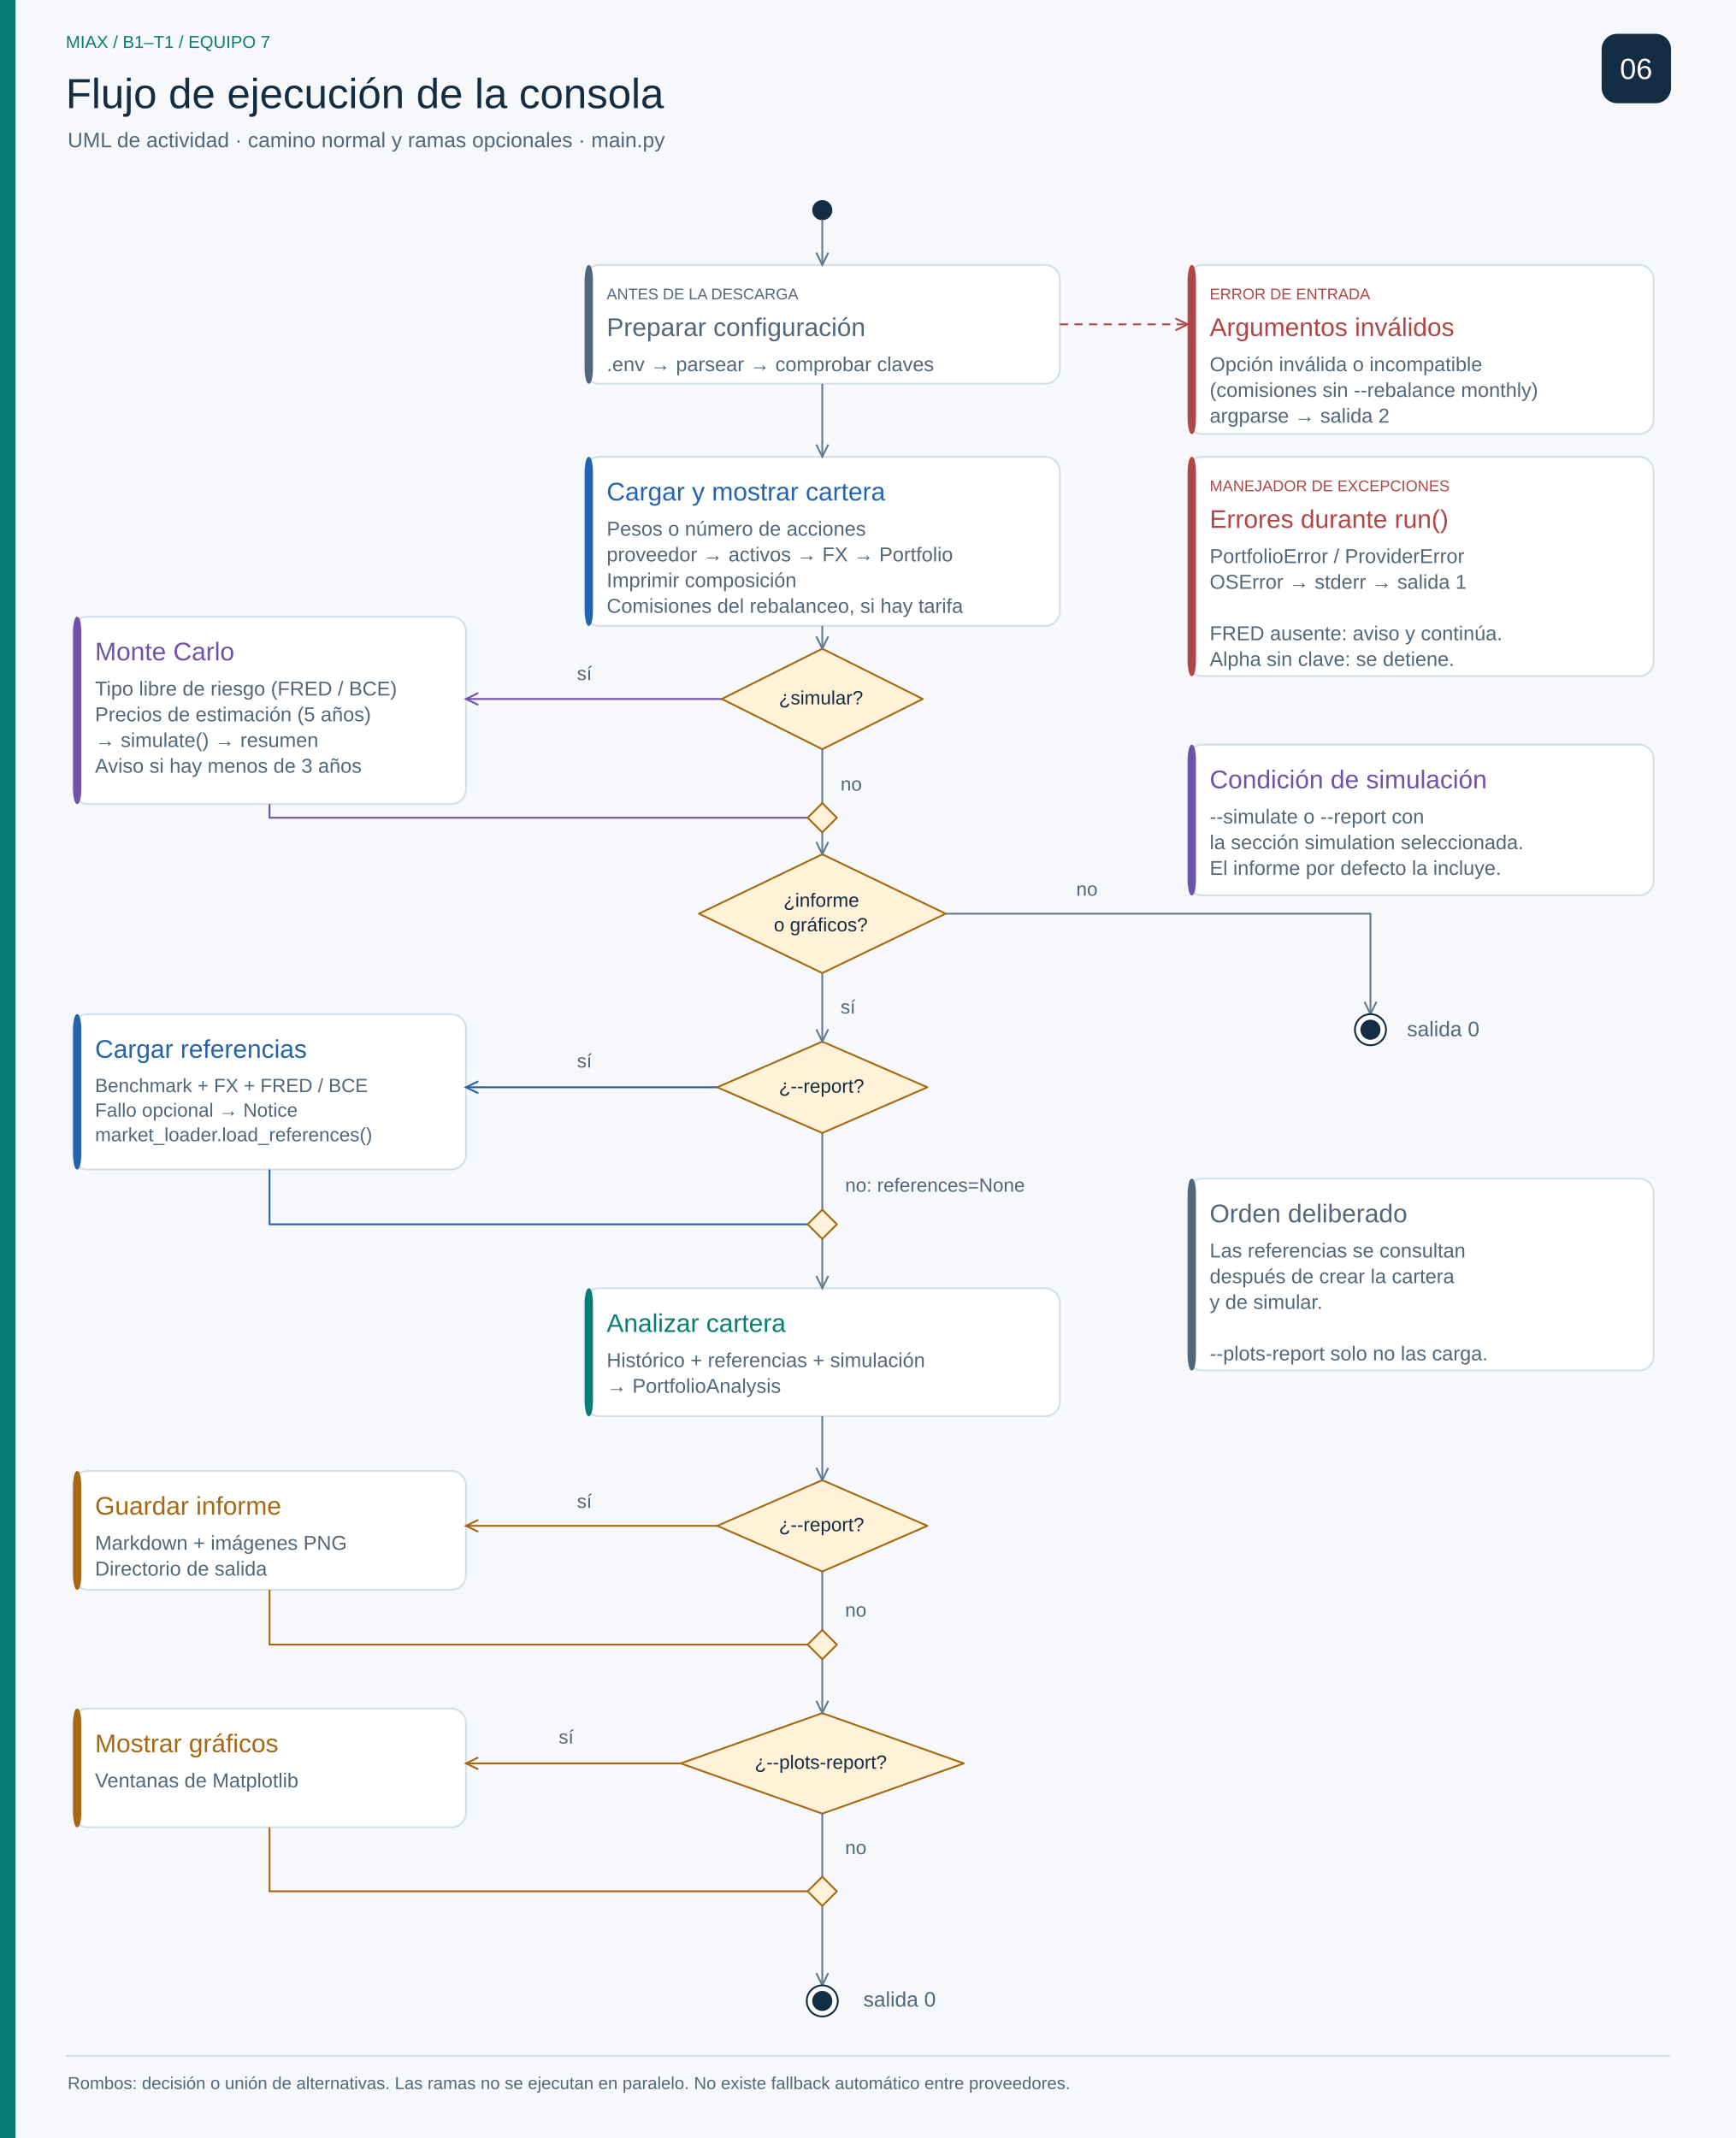
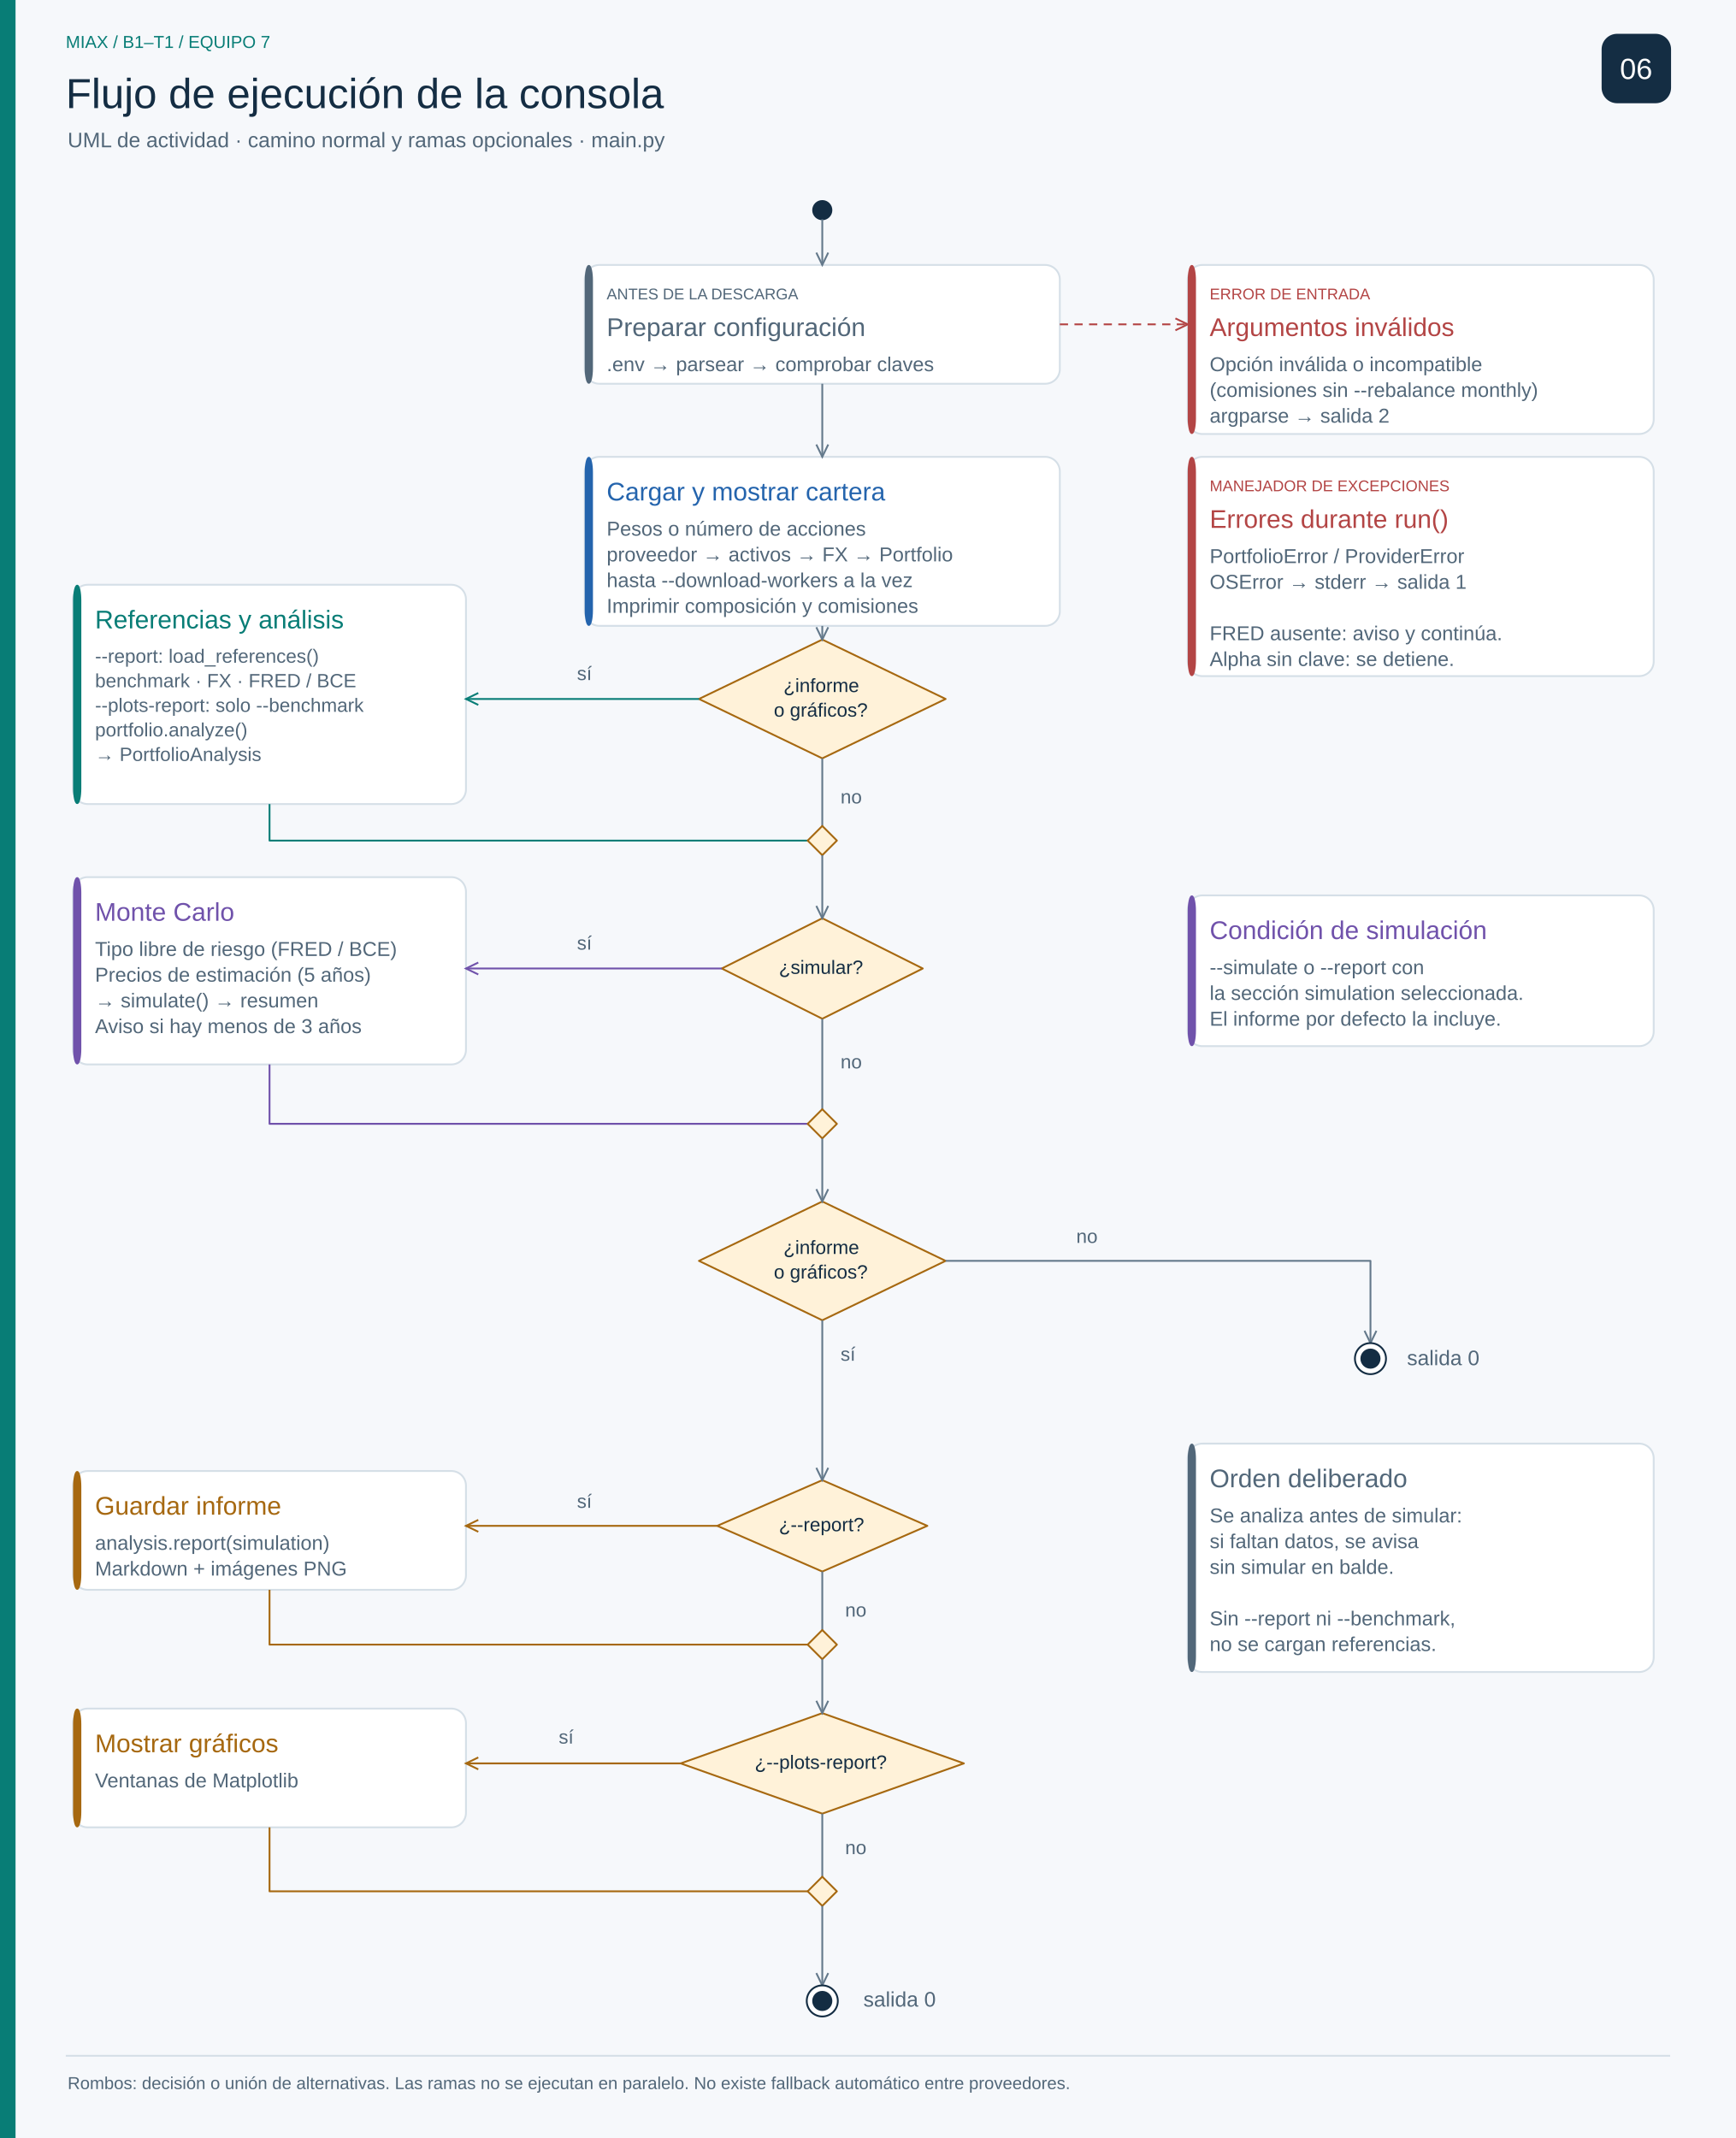
<svg xmlns="http://www.w3.org/2000/svg" width="1900" height="2340" viewBox="0 0 1900 2340" role="img">
  <rect x="0" y="0" width="1900" height="2340" rx="0" fill="#F6F8FB" stroke="#F6F8FB" stroke-width="2" stroke-linejoin="round" />
  <rect x="0" y="0" width="16" height="2340" rx="0" fill="#087D76" stroke="#087D76" stroke-width="2" stroke-linejoin="round" />
  <text x="72" y="52.48" font-family="Arial, Helvetica, sans-serif" font-size="19" fill="#087D76">MIAX  /  B1–T1  /  EQUIPO 7</text>
  <text x="72" y="118.32" font-family="Arial, Helvetica, sans-serif" font-size="46" fill="#142D43">Flujo de ejecución de la consola</text>
  <text x="74" y="161.16" font-family="Arial, Helvetica, sans-serif" font-size="23" fill="#526779">UML de actividad · camino normal y ramas opcionales · main.py</text>
  <rect x="1754" y="38" width="74" height="74" rx="16" fill="#142D43" stroke="#142D43" stroke-width="2" stroke-linejoin="round" />
  <text x="1773.0" y="86.44" font-family="Arial, Helvetica, sans-serif" font-size="32" fill="#FFFFFF">06</text>
  <ellipse cx="900.0" cy="230.0" rx="10.0" ry="10.0" fill="#142D43" stroke="#142D43" stroke-width="2" stroke-linejoin="round" />
  <rect x="640" y="290" width="520" height="130" rx="16" fill="#FFFFFF" stroke="#D5DFE7" stroke-width="2" stroke-linejoin="round" />
  <rect x="641" y="291" width="7" height="128" rx="16" fill="#526779" stroke="#526779" stroke-width="2" stroke-linejoin="round" />
  <text x="664" y="327.64" font-family="Arial, Helvetica, sans-serif" font-size="17" fill="#526779">ANTES DE LA DESCARGA</text>
  <text x="664" y="367.76" font-family="Arial, Helvetica, sans-serif" font-size="28" fill="#526779">Preparar configuración</text>
  <text x="664" y="406.24" font-family="Arial, Helvetica, sans-serif" font-size="22" fill="#526779">.env → parsear → comprobar claves</text>
  <polyline points="900,240 900,290" fill="none" stroke="#64798B" stroke-width="2" stroke-linejoin="round" />
  <polyline points="893.476,276.493 900,290 906.524,276.493" fill="none" stroke="#64798B" stroke-width="2" />
  <rect x="640" y="500" width="520" height="185" rx="16" fill="#FFFFFF" stroke="#D5DFE7" stroke-width="2" stroke-linejoin="round" />
  <rect x="641" y="501" width="7" height="183" rx="16" fill="#2464AD" stroke="#2464AD" stroke-width="2" stroke-linejoin="round" />
  <text x="664" y="547.76" font-family="Arial, Helvetica, sans-serif" font-size="28" fill="#2464AD">Cargar y mostrar cartera</text>
  <text x="664" y="586.24" font-family="Arial, Helvetica, sans-serif" font-size="22" fill="#526779">Pesos o número de acciones</text>
  <text x="664" y="614.4" font-family="Arial, Helvetica, sans-serif" font-size="22" fill="#526779">proveedor → activos → FX → Portfolio</text>
-   <text x="664" y="642.56" font-family="Arial, Helvetica, sans-serif" font-size="22" fill="#526779">Imprimir composición</text>
-   <text x="664" y="670.72" font-family="Arial, Helvetica, sans-serif" font-size="22" fill="#526779">Comisiones del rebalanceo, si hay tarifa</text>
+   <text x="664" y="642.56" font-family="Arial, Helvetica, sans-serif" font-size="22" fill="#526779">hasta --download-workers a la vez</text>
+   <text x="664" y="670.72" font-family="Arial, Helvetica, sans-serif" font-size="22" fill="#526779">Imprimir composición y comisiones</text>
  <polyline points="900,420 900,500" fill="none" stroke="#64798B" stroke-width="2" stroke-linejoin="round" />
  <polyline points="893.476,486.493 900,500 906.524,486.493" fill="none" stroke="#64798B" stroke-width="2" />
  <rect x="1300" y="290" width="510" height="185" rx="16" fill="#FFFFFF" stroke="#D5DFE7" stroke-width="2" stroke-linejoin="round" />
  <rect x="1301" y="291" width="7" height="183" rx="16" fill="#B34545" stroke="#B34545" stroke-width="2" stroke-linejoin="round" />
  <text x="1324" y="327.64" font-family="Arial, Helvetica, sans-serif" font-size="17" fill="#B34545">ERROR DE ENTRADA</text>
  <text x="1324" y="367.76" font-family="Arial, Helvetica, sans-serif" font-size="28" fill="#B34545">Argumentos inválidos</text>
  <text x="1324" y="406.24" font-family="Arial, Helvetica, sans-serif" font-size="22" fill="#526779">Opción inválida o incompatible</text>
  <text x="1324" y="434.4" font-family="Arial, Helvetica, sans-serif" font-size="22" fill="#526779">(comisiones sin --rebalance monthly)</text>
  <text x="1324" y="462.56" font-family="Arial, Helvetica, sans-serif" font-size="22" fill="#526779">argparse → salida 2</text>
  <polyline points="1160,355 1300,355" fill="none" stroke="#B34545" stroke-width="2" stroke-linejoin="round" stroke-dasharray="9 7" />
  <polyline points="1286.493,361.524 1300,355 1286.493,348.476" fill="none" stroke="#B34545" stroke-width="2" />
  <rect x="1300" y="500" width="510" height="240" rx="16" fill="#FFFFFF" stroke="#D5DFE7" stroke-width="2" stroke-linejoin="round" />
  <rect x="1301" y="501" width="7" height="238" rx="16" fill="#B34545" stroke="#B34545" stroke-width="2" stroke-linejoin="round" />
  <text x="1324" y="537.64" font-family="Arial, Helvetica, sans-serif" font-size="17" fill="#B34545">MANEJADOR DE EXCEPCIONES</text>
  <text x="1324" y="577.76" font-family="Arial, Helvetica, sans-serif" font-size="28" fill="#B34545">Errores durante run()</text>
  <text x="1324" y="616.24" font-family="Arial, Helvetica, sans-serif" font-size="22" fill="#526779">PortfolioError / ProviderError</text>
  <text x="1324" y="644.4" font-family="Arial, Helvetica, sans-serif" font-size="22" fill="#526779">OSError → stderr → salida 1</text>
  <text x="1324" y="672.56" font-family="Arial, Helvetica, sans-serif" font-size="22" fill="#526779" />
  <text x="1324" y="700.72" font-family="Arial, Helvetica, sans-serif" font-size="22" fill="#526779">FRED ausente: aviso y continúa.</text>
  <text x="1324" y="728.88" font-family="Arial, Helvetica, sans-serif" font-size="22" fill="#526779">Alpha sin clave: se detiene.</text>
-   <polygon points="900.0,710.0 1010.0,765.0 900.0,820.0 790.0,765.0" fill="#FFF2D9" stroke="#A66810" stroke-width="2" stroke-linejoin="round" />
-   <text x="852.5" y="770.88" font-family="Arial, Helvetica, sans-serif" font-size="21" fill="#142D43">¿simular?</text>
-   <polyline points="900,685 900,710" fill="none" stroke="#64798B" stroke-width="2" stroke-linejoin="round" />
-   <polyline points="893.476,696.493 900,710 906.524,696.493" fill="none" stroke="#64798B" stroke-width="2" />
-   <rect x="80" y="675" width="430" height="205" rx="16" fill="#FFFFFF" stroke="#D5DFE7" stroke-width="2" stroke-linejoin="round" />
-   <rect x="81" y="676" width="7" height="203" rx="16" fill="#7052AB" stroke="#7052AB" stroke-width="2" stroke-linejoin="round" />
-   <text x="104" y="722.76" font-family="Arial, Helvetica, sans-serif" font-size="28" fill="#7052AB">Monte Carlo</text>
-   <text x="104" y="761.24" font-family="Arial, Helvetica, sans-serif" font-size="22" fill="#526779">Tipo libre de riesgo (FRED / BCE)</text>
-   <text x="104" y="789.4" font-family="Arial, Helvetica, sans-serif" font-size="22" fill="#526779">Precios de estimación (5 años)</text>
-   <text x="104" y="817.56" font-family="Arial, Helvetica, sans-serif" font-size="22" fill="#526779">→ simulate() → resumen</text>
-   <text x="104" y="845.72" font-family="Arial, Helvetica, sans-serif" font-size="22" fill="#526779">Aviso si hay menos de 3 años</text>
-   <polyline points="790,765 510,765" fill="none" stroke="#7052AB" stroke-width="2" stroke-linejoin="round" />
-   <polyline points="523.507,758.476 510,765 523.507,771.524" fill="none" stroke="#7052AB" stroke-width="2" />
+   <polygon points="900.0,700.0 1035.0,765.0 900.0,830.0 765.0,765.0" fill="#FFF2D9" stroke="#A66810" stroke-width="2" stroke-linejoin="round" />
+   <text x="857.5" y="757.44" font-family="Arial, Helvetica, sans-serif" font-size="21" fill="#142D43">¿informe</text>
+   <text x="847.0" y="784.32" font-family="Arial, Helvetica, sans-serif" font-size="21" fill="#142D43">o gráficos?</text>
+   <polyline points="900,685 900,700" fill="none" stroke="#64798B" stroke-width="2" stroke-linejoin="round" />
+   <polyline points="893.476,686.493 900,700 906.524,686.493" fill="none" stroke="#64798B" stroke-width="2" />
+   <rect x="80" y="640" width="430" height="240" rx="16" fill="#FFFFFF" stroke="#D5DFE7" stroke-width="2" stroke-linejoin="round" />
+   <rect x="81" y="641" width="7" height="238" rx="16" fill="#087D76" stroke="#087D76" stroke-width="2" stroke-linejoin="round" />
+   <text x="104" y="687.76" font-family="Arial, Helvetica, sans-serif" font-size="28" fill="#087D76">Referencias y análisis</text>
+   <text x="104" y="725.32" font-family="Arial, Helvetica, sans-serif" font-size="21" fill="#526779">--report: load_references()</text>
+   <text x="104" y="752.2" font-family="Arial, Helvetica, sans-serif" font-size="21" fill="#526779">benchmark · FX · FRED / BCE</text>
+   <text x="104" y="779.08" font-family="Arial, Helvetica, sans-serif" font-size="21" fill="#526779">--plots-report: solo --benchmark</text>
+   <text x="104" y="805.96" font-family="Arial, Helvetica, sans-serif" font-size="21" fill="#526779">portfolio.analyze()</text>
+   <text x="104" y="832.84" font-family="Arial, Helvetica, sans-serif" font-size="21" fill="#526779">→ PortfolioAnalysis</text>
+   <polyline points="765,765 510,765" fill="none" stroke="#087D76" stroke-width="2" stroke-linejoin="round" />
+   <polyline points="523.507,758.476 510,765 523.507,771.524" fill="none" stroke="#087D76" stroke-width="2" />
  <rect x="624.5" y="722" width="31.0" height="34.88" rx="16" fill="#F6F8FB" stroke="#F6F8FB" stroke-width="2" stroke-linejoin="round" />
  <text x="631.5" y="744.32" font-family="Arial, Helvetica, sans-serif" font-size="21" fill="#526779">sí</text>
-   <polyline points="900,820 900,895" fill="none" stroke="#64798B" stroke-width="2" stroke-linejoin="round" />
-   <rect x="914" y="843" width="38.0" height="34.88" rx="16" fill="#F6F8FB" stroke="#F6F8FB" stroke-width="2" stroke-linejoin="round" />
-   <text x="920" y="865.32" font-family="Arial, Helvetica, sans-serif" font-size="21" fill="#526779">no</text>
-   <polyline points="295,880 295,895 900,895" fill="none" stroke="#7052AB" stroke-width="2" stroke-linejoin="round" />
-   <polygon points="900.0,879.0 916.0,895.0 900.0,911.0 884.0,895.0" fill="#FFF2D9" stroke="#A66810" stroke-width="2" stroke-linejoin="round" />
-   <rect x="1300" y="815" width="510" height="165" rx="16" fill="#FFFFFF" stroke="#D5DFE7" stroke-width="2" stroke-linejoin="round" />
-   <rect x="1301" y="816" width="7" height="163" rx="16" fill="#7052AB" stroke="#7052AB" stroke-width="2" stroke-linejoin="round" />
-   <text x="1324" y="862.76" font-family="Arial, Helvetica, sans-serif" font-size="28" fill="#7052AB">Condición de simulación</text>
-   <text x="1324" y="901.24" font-family="Arial, Helvetica, sans-serif" font-size="22" fill="#526779">--simulate  o  --report con</text>
-   <text x="1324" y="929.4" font-family="Arial, Helvetica, sans-serif" font-size="22" fill="#526779">la sección simulation seleccionada.</text>
-   <text x="1324" y="957.56" font-family="Arial, Helvetica, sans-serif" font-size="22" fill="#526779">El informe por defecto la incluye.</text>
-   <polygon points="900.0,935.0 1035.0,1000.0 900.0,1065.0 765.0,1000.0" fill="#FFF2D9" stroke="#A66810" stroke-width="2" stroke-linejoin="round" />
-   <text x="857.5" y="992.44" font-family="Arial, Helvetica, sans-serif" font-size="21" fill="#142D43">¿informe</text>
-   <text x="847.0" y="1019.32" font-family="Arial, Helvetica, sans-serif" font-size="21" fill="#142D43">o gráficos?</text>
-   <polyline points="900,911 900,935" fill="none" stroke="#64798B" stroke-width="2" stroke-linejoin="round" />
-   <polyline points="893.476,921.493 900,935 906.524,921.493" fill="none" stroke="#64798B" stroke-width="2" />
-   <polyline points="1035,1000 1500,1000 1500,1110" fill="none" stroke="#64798B" stroke-width="2" stroke-linejoin="round" />
-   <polyline points="1493.476,1096.493 1500,1110 1506.524,1096.493" fill="none" stroke="#64798B" stroke-width="2" />
-   <rect x="1171.0" y="958" width="38.0" height="34.88" rx="16" fill="#F6F8FB" stroke="#F6F8FB" stroke-width="2" stroke-linejoin="round" />
-   <text x="1178.0" y="980.32" font-family="Arial, Helvetica, sans-serif" font-size="21" fill="#526779">no</text>
-   <ellipse cx="1500.0" cy="1127.0" rx="17.0" ry="17.0" fill="#FFFFFF" stroke="#142D43" stroke-width="2" stroke-linejoin="round" />
-   <ellipse cx="1500.0" cy="1127.0" rx="10.0" ry="10.0" fill="#142D43" stroke="#142D43" stroke-width="2" stroke-linejoin="round" />
-   <text x="1540" y="1134.16" font-family="Arial, Helvetica, sans-serif" font-size="23" fill="#526779">salida 0</text>
-   <polygon points="900.0,1140.0 1015.0,1190.0 900.0,1240.0 785.0,1190.0" fill="#FFF2D9" stroke="#A66810" stroke-width="2" stroke-linejoin="round" />
-   <text x="852.5" y="1195.88" font-family="Arial, Helvetica, sans-serif" font-size="21" fill="#142D43">¿--report?</text>
-   <polyline points="900,1065 900,1140" fill="none" stroke="#64798B" stroke-width="2" stroke-linejoin="round" />
-   <polyline points="893.476,1126.493 900,1140 906.524,1126.493" fill="none" stroke="#64798B" stroke-width="2" />
-   <rect x="914" y="1087" width="31.0" height="34.88" rx="16" fill="#F6F8FB" stroke="#F6F8FB" stroke-width="2" stroke-linejoin="round" />
-   <text x="920" y="1109.32" font-family="Arial, Helvetica, sans-serif" font-size="21" fill="#526779">sí</text>
-   <rect x="80" y="1110" width="430" height="170" rx="16" fill="#FFFFFF" stroke="#D5DFE7" stroke-width="2" stroke-linejoin="round" />
-   <rect x="81" y="1111" width="7" height="168" rx="16" fill="#2464AD" stroke="#2464AD" stroke-width="2" stroke-linejoin="round" />
-   <text x="104" y="1157.76" font-family="Arial, Helvetica, sans-serif" font-size="28" fill="#2464AD">Cargar referencias</text>
-   <text x="104" y="1195.32" font-family="Arial, Helvetica, sans-serif" font-size="21" fill="#526779">Benchmark + FX + FRED / BCE</text>
-   <text x="104" y="1222.2" font-family="Arial, Helvetica, sans-serif" font-size="21" fill="#526779">Fallo opcional → Notice</text>
-   <text x="104" y="1249.08" font-family="Arial, Helvetica, sans-serif" font-size="21" fill="#526779">market_loader.load_references()</text>
-   <polyline points="785,1190 510,1190" fill="none" stroke="#2464AD" stroke-width="2" stroke-linejoin="round" />
-   <polyline points="523.507,1183.476 510,1190 523.507,1196.524" fill="none" stroke="#2464AD" stroke-width="2" />
-   <rect x="624.5" y="1146" width="31.0" height="34.88" rx="16" fill="#F6F8FB" stroke="#F6F8FB" stroke-width="2" stroke-linejoin="round" />
-   <text x="631.5" y="1168.32" font-family="Arial, Helvetica, sans-serif" font-size="21" fill="#526779">sí</text>
-   <polyline points="900,1240 900,1340" fill="none" stroke="#64798B" stroke-width="2" stroke-linejoin="round" />
-   <rect x="919" y="1282" width="215.0" height="34.88" rx="16" fill="#F6F8FB" stroke="#F6F8FB" stroke-width="2" stroke-linejoin="round" />
-   <text x="925" y="1304.32" font-family="Arial, Helvetica, sans-serif" font-size="21" fill="#526779">no: references=None</text>
-   <polyline points="295,1280 295,1340 900,1340" fill="none" stroke="#2464AD" stroke-width="2" stroke-linejoin="round" />
-   <polygon points="900.0,1324.0 916.0,1340.0 900.0,1356.0 884.0,1340.0" fill="#FFF2D9" stroke="#A66810" stroke-width="2" stroke-linejoin="round" />
-   <rect x="640" y="1410" width="520" height="140" rx="16" fill="#FFFFFF" stroke="#D5DFE7" stroke-width="2" stroke-linejoin="round" />
-   <rect x="641" y="1411" width="7" height="138" rx="16" fill="#087D76" stroke="#087D76" stroke-width="2" stroke-linejoin="round" />
-   <text x="664" y="1457.76" font-family="Arial, Helvetica, sans-serif" font-size="28" fill="#087D76">Analizar cartera</text>
-   <text x="664" y="1496.24" font-family="Arial, Helvetica, sans-serif" font-size="22" fill="#526779">Histórico + referencias + simulación</text>
-   <text x="664" y="1524.4" font-family="Arial, Helvetica, sans-serif" font-size="22" fill="#526779">→ PortfolioAnalysis</text>
-   <polyline points="900,1356 900,1410" fill="none" stroke="#64798B" stroke-width="2" stroke-linejoin="round" />
-   <polyline points="893.476,1396.493 900,1410 906.524,1396.493" fill="none" stroke="#64798B" stroke-width="2" />
-   <rect x="1300" y="1290" width="510" height="210" rx="16" fill="#FFFFFF" stroke="#D5DFE7" stroke-width="2" stroke-linejoin="round" />
-   <rect x="1301" y="1291" width="7" height="208" rx="16" fill="#526779" stroke="#526779" stroke-width="2" stroke-linejoin="round" />
-   <text x="1324" y="1337.76" font-family="Arial, Helvetica, sans-serif" font-size="28" fill="#526779">Orden deliberado</text>
-   <text x="1324" y="1376.24" font-family="Arial, Helvetica, sans-serif" font-size="22" fill="#526779">Las referencias se consultan</text>
-   <text x="1324" y="1404.4" font-family="Arial, Helvetica, sans-serif" font-size="22" fill="#526779">después de crear la cartera</text>
-   <text x="1324" y="1432.56" font-family="Arial, Helvetica, sans-serif" font-size="22" fill="#526779">y de simular.</text>
-   <text x="1324" y="1460.72" font-family="Arial, Helvetica, sans-serif" font-size="22" fill="#526779" />
-   <text x="1324" y="1488.88" font-family="Arial, Helvetica, sans-serif" font-size="22" fill="#526779">--plots-report solo no las carga.</text>
+   <polyline points="900,830 900,920" fill="none" stroke="#64798B" stroke-width="2" stroke-linejoin="round" />
+   <rect x="914" y="857" width="38.0" height="34.88" rx="16" fill="#F6F8FB" stroke="#F6F8FB" stroke-width="2" stroke-linejoin="round" />
+   <text x="920" y="879.32" font-family="Arial, Helvetica, sans-serif" font-size="21" fill="#526779">no</text>
+   <polyline points="295,880 295,920 900,920" fill="none" stroke="#087D76" stroke-width="2" stroke-linejoin="round" />
+   <polygon points="900.0,904.0 916.0,920.0 900.0,936.0 884.0,920.0" fill="#FFF2D9" stroke="#A66810" stroke-width="2" stroke-linejoin="round" />
+   <polygon points="900.0,1005.0 1010.0,1060.0 900.0,1115.0 790.0,1060.0" fill="#FFF2D9" stroke="#A66810" stroke-width="2" stroke-linejoin="round" />
+   <text x="852.5" y="1065.88" font-family="Arial, Helvetica, sans-serif" font-size="21" fill="#142D43">¿simular?</text>
+   <polyline points="900,936 900,1005" fill="none" stroke="#64798B" stroke-width="2" stroke-linejoin="round" />
+   <polyline points="893.476,991.493 900,1005 906.524,991.493" fill="none" stroke="#64798B" stroke-width="2" />
+   <rect x="80" y="960" width="430" height="205" rx="16" fill="#FFFFFF" stroke="#D5DFE7" stroke-width="2" stroke-linejoin="round" />
+   <rect x="81" y="961" width="7" height="203" rx="16" fill="#7052AB" stroke="#7052AB" stroke-width="2" stroke-linejoin="round" />
+   <text x="104" y="1007.76" font-family="Arial, Helvetica, sans-serif" font-size="28" fill="#7052AB">Monte Carlo</text>
+   <text x="104" y="1046.24" font-family="Arial, Helvetica, sans-serif" font-size="22" fill="#526779">Tipo libre de riesgo (FRED / BCE)</text>
+   <text x="104" y="1074.4" font-family="Arial, Helvetica, sans-serif" font-size="22" fill="#526779">Precios de estimación (5 años)</text>
+   <text x="104" y="1102.56" font-family="Arial, Helvetica, sans-serif" font-size="22" fill="#526779">→ simulate() → resumen</text>
+   <text x="104" y="1130.72" font-family="Arial, Helvetica, sans-serif" font-size="22" fill="#526779">Aviso si hay menos de 3 años</text>
+   <polyline points="790,1060 510,1060" fill="none" stroke="#7052AB" stroke-width="2" stroke-linejoin="round" />
+   <polyline points="523.507,1053.476 510,1060 523.507,1066.524" fill="none" stroke="#7052AB" stroke-width="2" />
+   <rect x="624.5" y="1017" width="31.0" height="34.88" rx="16" fill="#F6F8FB" stroke="#F6F8FB" stroke-width="2" stroke-linejoin="round" />
+   <text x="631.5" y="1039.32" font-family="Arial, Helvetica, sans-serif" font-size="21" fill="#526779">sí</text>
+   <polyline points="900,1115 900,1230" fill="none" stroke="#64798B" stroke-width="2" stroke-linejoin="round" />
+   <rect x="914" y="1147" width="38.0" height="34.88" rx="16" fill="#F6F8FB" stroke="#F6F8FB" stroke-width="2" stroke-linejoin="round" />
+   <text x="920" y="1169.32" font-family="Arial, Helvetica, sans-serif" font-size="21" fill="#526779">no</text>
+   <polyline points="295,1165 295,1230 900,1230" fill="none" stroke="#7052AB" stroke-width="2" stroke-linejoin="round" />
+   <polygon points="900.0,1214.0 916.0,1230.0 900.0,1246.0 884.0,1230.0" fill="#FFF2D9" stroke="#A66810" stroke-width="2" stroke-linejoin="round" />
+   <rect x="1300" y="980" width="510" height="165" rx="16" fill="#FFFFFF" stroke="#D5DFE7" stroke-width="2" stroke-linejoin="round" />
+   <rect x="1301" y="981" width="7" height="163" rx="16" fill="#7052AB" stroke="#7052AB" stroke-width="2" stroke-linejoin="round" />
+   <text x="1324" y="1027.76" font-family="Arial, Helvetica, sans-serif" font-size="28" fill="#7052AB">Condición de simulación</text>
+   <text x="1324" y="1066.24" font-family="Arial, Helvetica, sans-serif" font-size="22" fill="#526779">--simulate  o  --report con</text>
+   <text x="1324" y="1094.4" font-family="Arial, Helvetica, sans-serif" font-size="22" fill="#526779">la sección simulation seleccionada.</text>
+   <text x="1324" y="1122.56" font-family="Arial, Helvetica, sans-serif" font-size="22" fill="#526779">El informe por defecto la incluye.</text>
+   <polygon points="900.0,1315.0 1035.0,1380.0 900.0,1445.0 765.0,1380.0" fill="#FFF2D9" stroke="#A66810" stroke-width="2" stroke-linejoin="round" />
+   <text x="857.5" y="1372.44" font-family="Arial, Helvetica, sans-serif" font-size="21" fill="#142D43">¿informe</text>
+   <text x="847.0" y="1399.32" font-family="Arial, Helvetica, sans-serif" font-size="21" fill="#142D43">o gráficos?</text>
+   <polyline points="900,1246 900,1315" fill="none" stroke="#64798B" stroke-width="2" stroke-linejoin="round" />
+   <polyline points="893.476,1301.493 900,1315 906.524,1301.493" fill="none" stroke="#64798B" stroke-width="2" />
+   <polyline points="1035,1380 1500,1380 1500,1470" fill="none" stroke="#64798B" stroke-width="2" stroke-linejoin="round" />
+   <polyline points="1493.476,1456.493 1500,1470 1506.524,1456.493" fill="none" stroke="#64798B" stroke-width="2" />
+   <rect x="1171.0" y="1338" width="38.0" height="34.88" rx="16" fill="#F6F8FB" stroke="#F6F8FB" stroke-width="2" stroke-linejoin="round" />
+   <text x="1178.0" y="1360.32" font-family="Arial, Helvetica, sans-serif" font-size="21" fill="#526779">no</text>
+   <ellipse cx="1500.0" cy="1487.0" rx="17.0" ry="17.0" fill="#FFFFFF" stroke="#142D43" stroke-width="2" stroke-linejoin="round" />
+   <ellipse cx="1500.0" cy="1487.0" rx="10.0" ry="10.0" fill="#142D43" stroke="#142D43" stroke-width="2" stroke-linejoin="round" />
+   <text x="1540" y="1494.16" font-family="Arial, Helvetica, sans-serif" font-size="23" fill="#526779">salida 0</text>
+   <rect x="914" y="1467" width="31.0" height="34.88" rx="16" fill="#F6F8FB" stroke="#F6F8FB" stroke-width="2" stroke-linejoin="round" />
+   <text x="920" y="1489.32" font-family="Arial, Helvetica, sans-serif" font-size="21" fill="#526779">sí</text>
+   <rect x="1300" y="1580" width="510" height="250" rx="16" fill="#FFFFFF" stroke="#D5DFE7" stroke-width="2" stroke-linejoin="round" />
+   <rect x="1301" y="1581" width="7" height="248" rx="16" fill="#526779" stroke="#526779" stroke-width="2" stroke-linejoin="round" />
+   <text x="1324" y="1627.76" font-family="Arial, Helvetica, sans-serif" font-size="28" fill="#526779">Orden deliberado</text>
+   <text x="1324" y="1666.24" font-family="Arial, Helvetica, sans-serif" font-size="22" fill="#526779">Se analiza antes de simular:</text>
+   <text x="1324" y="1694.4" font-family="Arial, Helvetica, sans-serif" font-size="22" fill="#526779">si faltan datos, se avisa</text>
+   <text x="1324" y="1722.56" font-family="Arial, Helvetica, sans-serif" font-size="22" fill="#526779">sin simular en balde.</text>
+   <text x="1324" y="1750.72" font-family="Arial, Helvetica, sans-serif" font-size="22" fill="#526779" />
+   <text x="1324" y="1778.88" font-family="Arial, Helvetica, sans-serif" font-size="22" fill="#526779">Sin --report ni --benchmark,</text>
+   <text x="1324" y="1807.04" font-family="Arial, Helvetica, sans-serif" font-size="22" fill="#526779">no se cargan referencias.</text>
  <polygon points="900.0,1620.0 1015.0,1670.0 900.0,1720.0 785.0,1670.0" fill="#FFF2D9" stroke="#A66810" stroke-width="2" stroke-linejoin="round" />
  <text x="852.5" y="1675.88" font-family="Arial, Helvetica, sans-serif" font-size="21" fill="#142D43">¿--report?</text>
-   <polyline points="900,1550 900,1620" fill="none" stroke="#64798B" stroke-width="2" stroke-linejoin="round" />
+   <polyline points="900,1445 900,1620" fill="none" stroke="#64798B" stroke-width="2" stroke-linejoin="round" />
  <polyline points="893.476,1606.493 900,1620 906.524,1606.493" fill="none" stroke="#64798B" stroke-width="2" />
  <rect x="80" y="1610" width="430" height="130" rx="16" fill="#FFFFFF" stroke="#D5DFE7" stroke-width="2" stroke-linejoin="round" />
  <rect x="81" y="1611" width="7" height="128" rx="16" fill="#A66810" stroke="#A66810" stroke-width="2" stroke-linejoin="round" />
  <text x="104" y="1657.76" font-family="Arial, Helvetica, sans-serif" font-size="28" fill="#A66810">Guardar informe</text>
-   <text x="104" y="1696.24" font-family="Arial, Helvetica, sans-serif" font-size="22" fill="#526779">Markdown + imágenes PNG</text>
-   <text x="104" y="1724.4" font-family="Arial, Helvetica, sans-serif" font-size="22" fill="#526779">Directorio de salida</text>
+   <text x="104" y="1696.24" font-family="Arial, Helvetica, sans-serif" font-size="22" fill="#526779">analysis.report(simulation)</text>
+   <text x="104" y="1724.4" font-family="Arial, Helvetica, sans-serif" font-size="22" fill="#526779">Markdown + imágenes PNG</text>
  <polyline points="785,1670 510,1670" fill="none" stroke="#A66810" stroke-width="2" stroke-linejoin="round" />
  <polyline points="523.507,1663.476 510,1670 523.507,1676.524" fill="none" stroke="#A66810" stroke-width="2" />
  <rect x="624.5" y="1628" width="31.0" height="34.88" rx="16" fill="#F6F8FB" stroke="#F6F8FB" stroke-width="2" stroke-linejoin="round" />
  <text x="631.5" y="1650.32" font-family="Arial, Helvetica, sans-serif" font-size="21" fill="#526779">sí</text>
  <polyline points="900,1720 900,1800" fill="none" stroke="#64798B" stroke-width="2" stroke-linejoin="round" />
  <rect x="919" y="1747" width="38.0" height="34.88" rx="16" fill="#F6F8FB" stroke="#F6F8FB" stroke-width="2" stroke-linejoin="round" />
  <text x="925" y="1769.32" font-family="Arial, Helvetica, sans-serif" font-size="21" fill="#526779">no</text>
  <polyline points="295,1740 295,1800 900,1800" fill="none" stroke="#A66810" stroke-width="2" stroke-linejoin="round" />
  <polygon points="900.0,1784.0 916.0,1800.0 900.0,1816.0 884.0,1800.0" fill="#FFF2D9" stroke="#A66810" stroke-width="2" stroke-linejoin="round" />
  <polygon points="900.0,1875.0 1055.0,1930.0 900.0,1985.0 745.0,1930.0" fill="#FFF2D9" stroke="#A66810" stroke-width="2" stroke-linejoin="round" />
  <text x="826.0" y="1935.88" font-family="Arial, Helvetica, sans-serif" font-size="21" fill="#142D43">¿--plots-report?</text>
  <polyline points="900,1816 900,1875" fill="none" stroke="#64798B" stroke-width="2" stroke-linejoin="round" />
  <polyline points="893.476,1861.493 900,1875 906.524,1861.493" fill="none" stroke="#64798B" stroke-width="2" />
  <rect x="80" y="1870" width="430" height="130" rx="16" fill="#FFFFFF" stroke="#D5DFE7" stroke-width="2" stroke-linejoin="round" />
  <rect x="81" y="1871" width="7" height="128" rx="16" fill="#A66810" stroke="#A66810" stroke-width="2" stroke-linejoin="round" />
  <text x="104" y="1917.76" font-family="Arial, Helvetica, sans-serif" font-size="28" fill="#A66810">Mostrar gráficos</text>
  <text x="104" y="1956.24" font-family="Arial, Helvetica, sans-serif" font-size="22" fill="#526779">Ventanas de Matplotlib</text>
  <polyline points="745,1930 510,1930" fill="none" stroke="#A66810" stroke-width="2" stroke-linejoin="round" />
  <polyline points="523.507,1923.476 510,1930 523.507,1936.524" fill="none" stroke="#A66810" stroke-width="2" />
  <rect x="604.5" y="1886" width="31.0" height="34.88" rx="16" fill="#F6F8FB" stroke="#F6F8FB" stroke-width="2" stroke-linejoin="round" />
  <text x="611.5" y="1908.32" font-family="Arial, Helvetica, sans-serif" font-size="21" fill="#526779">sí</text>
  <polyline points="900,1985 900,2070" fill="none" stroke="#64798B" stroke-width="2" stroke-linejoin="round" />
  <rect x="919" y="2007" width="38.0" height="34.88" rx="16" fill="#F6F8FB" stroke="#F6F8FB" stroke-width="2" stroke-linejoin="round" />
  <text x="925" y="2029.32" font-family="Arial, Helvetica, sans-serif" font-size="21" fill="#526779">no</text>
  <polyline points="295,2000 295,2070 900,2070" fill="none" stroke="#A66810" stroke-width="2" stroke-linejoin="round" />
  <polygon points="900.0,2054.0 916.0,2070.0 900.0,2086.0 884.0,2070.0" fill="#FFF2D9" stroke="#A66810" stroke-width="2" stroke-linejoin="round" />
  <polyline points="900,2086 900,2173" fill="none" stroke="#64798B" stroke-width="2" stroke-linejoin="round" />
  <polyline points="893.476,2159.493 900,2173 906.524,2159.493" fill="none" stroke="#64798B" stroke-width="2" />
  <ellipse cx="900.0" cy="2190.0" rx="17.0" ry="17.0" fill="#FFFFFF" stroke="#142D43" stroke-width="2" stroke-linejoin="round" />
  <ellipse cx="900.0" cy="2190.0" rx="10.0" ry="10.0" fill="#142D43" stroke="#142D43" stroke-width="2" stroke-linejoin="round" />
  <text x="945" y="2196.16" font-family="Arial, Helvetica, sans-serif" font-size="23" fill="#526779">salida 0</text>
  <polyline points="72,2250 1828,2250" fill="none" stroke="#D5DFE7" stroke-width="2" stroke-linejoin="round" />
  <text x="74" y="2286.48" font-family="Arial, Helvetica, sans-serif" font-size="19" fill="#526779">Rombos: decisión o unión de alternativas. Las ramas no se ejecutan en paralelo. No existe fallback automático entre proveedores.</text>
</svg>
